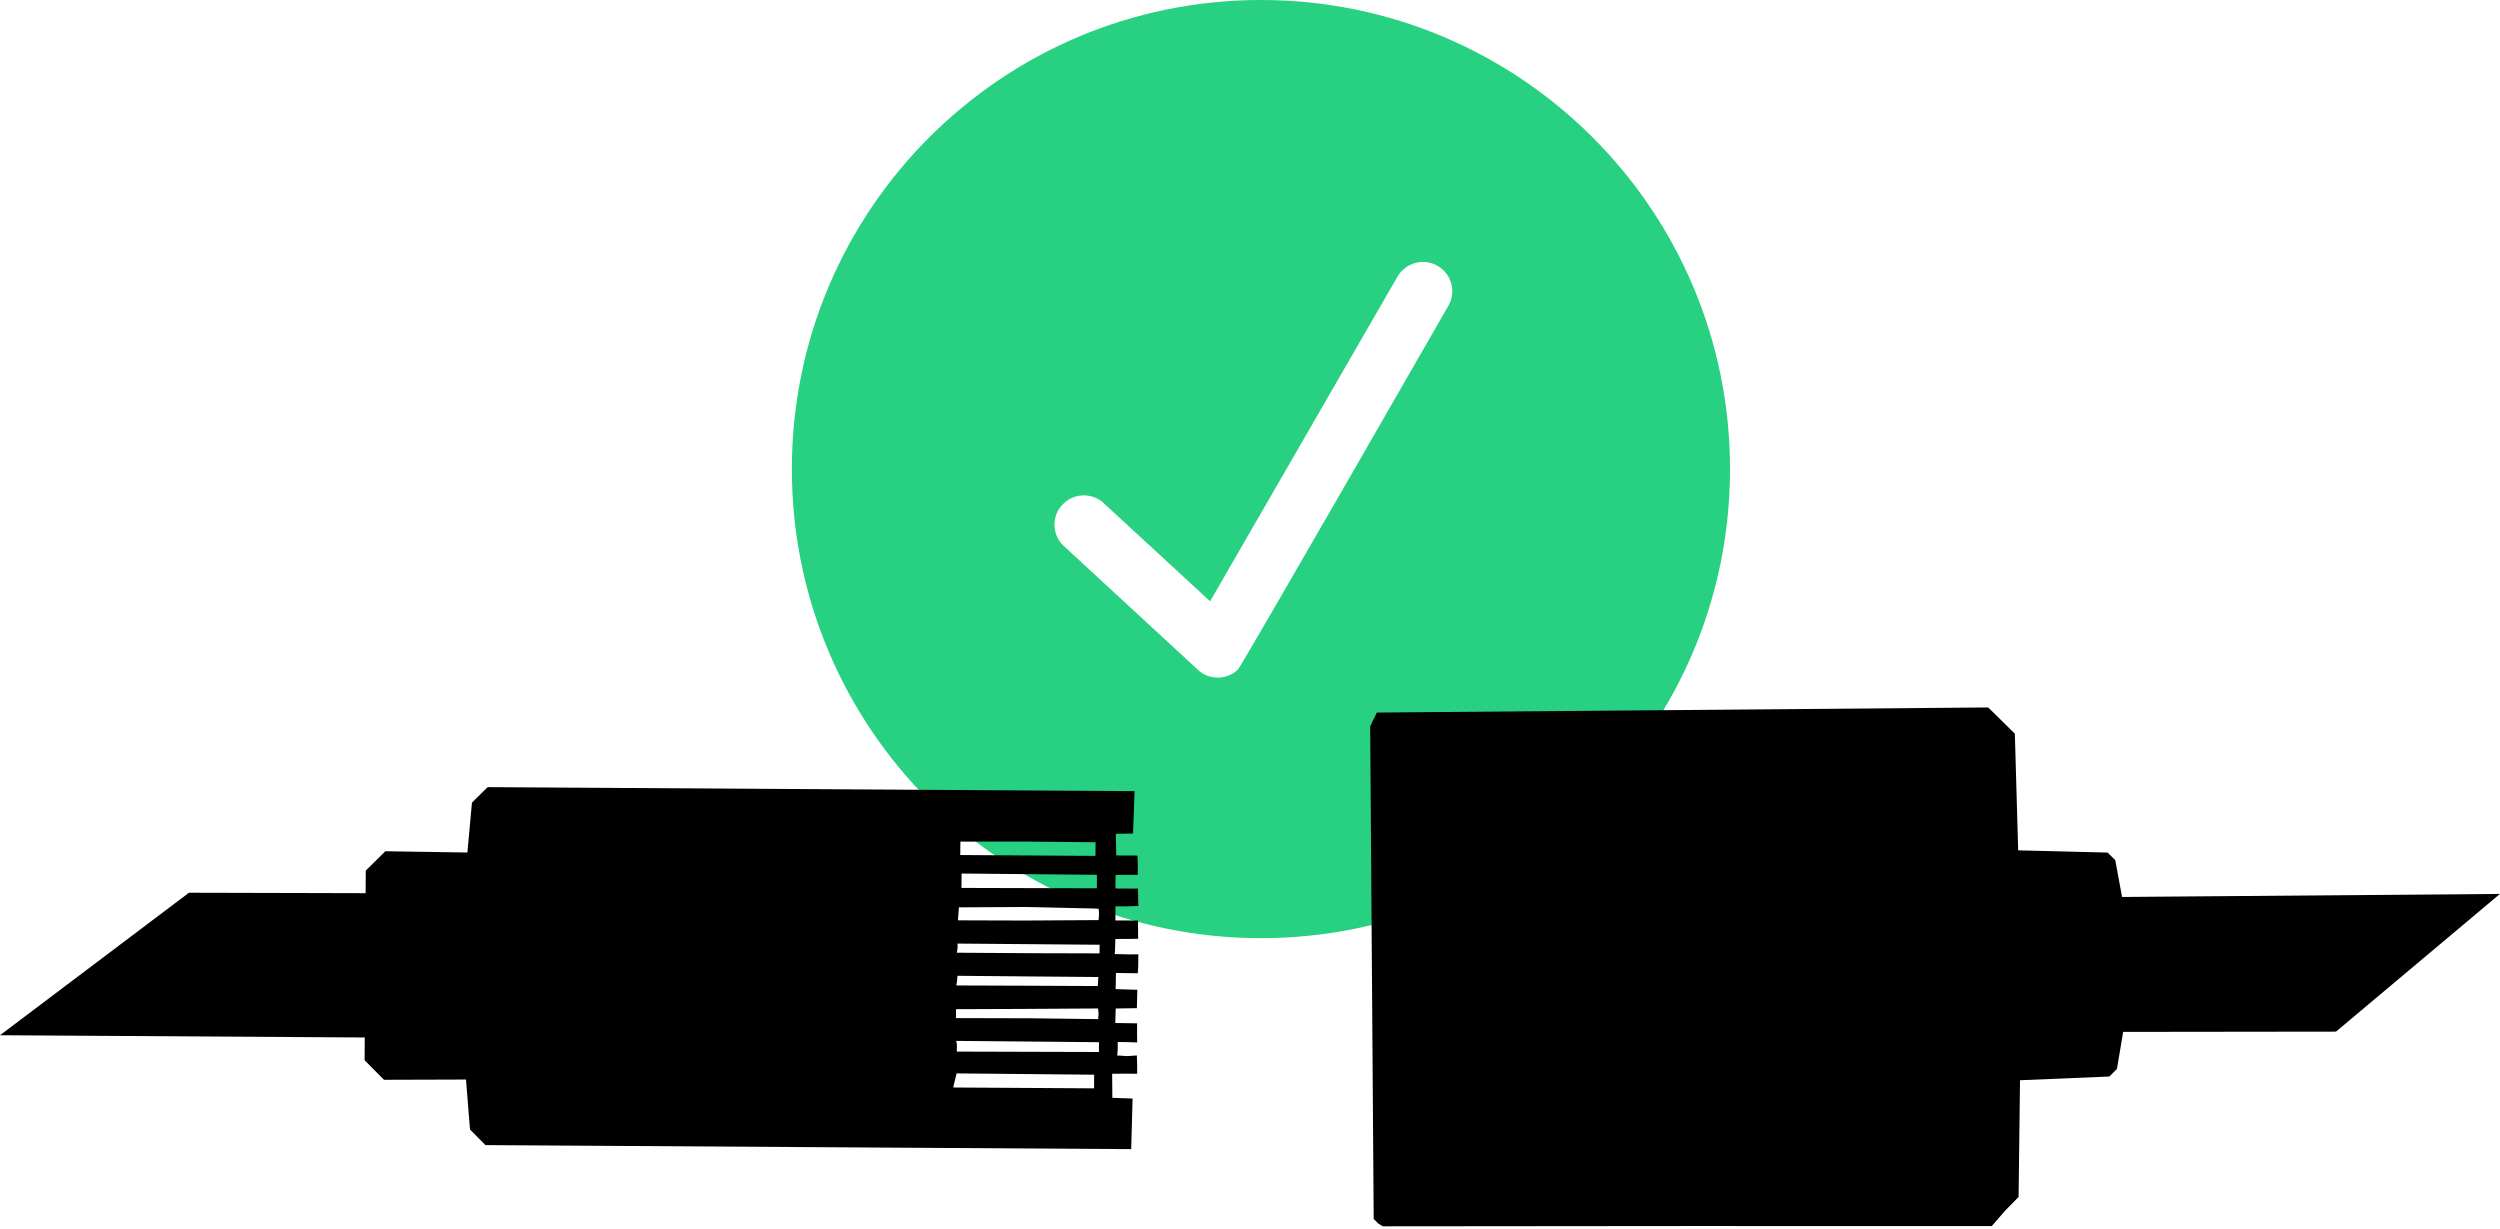
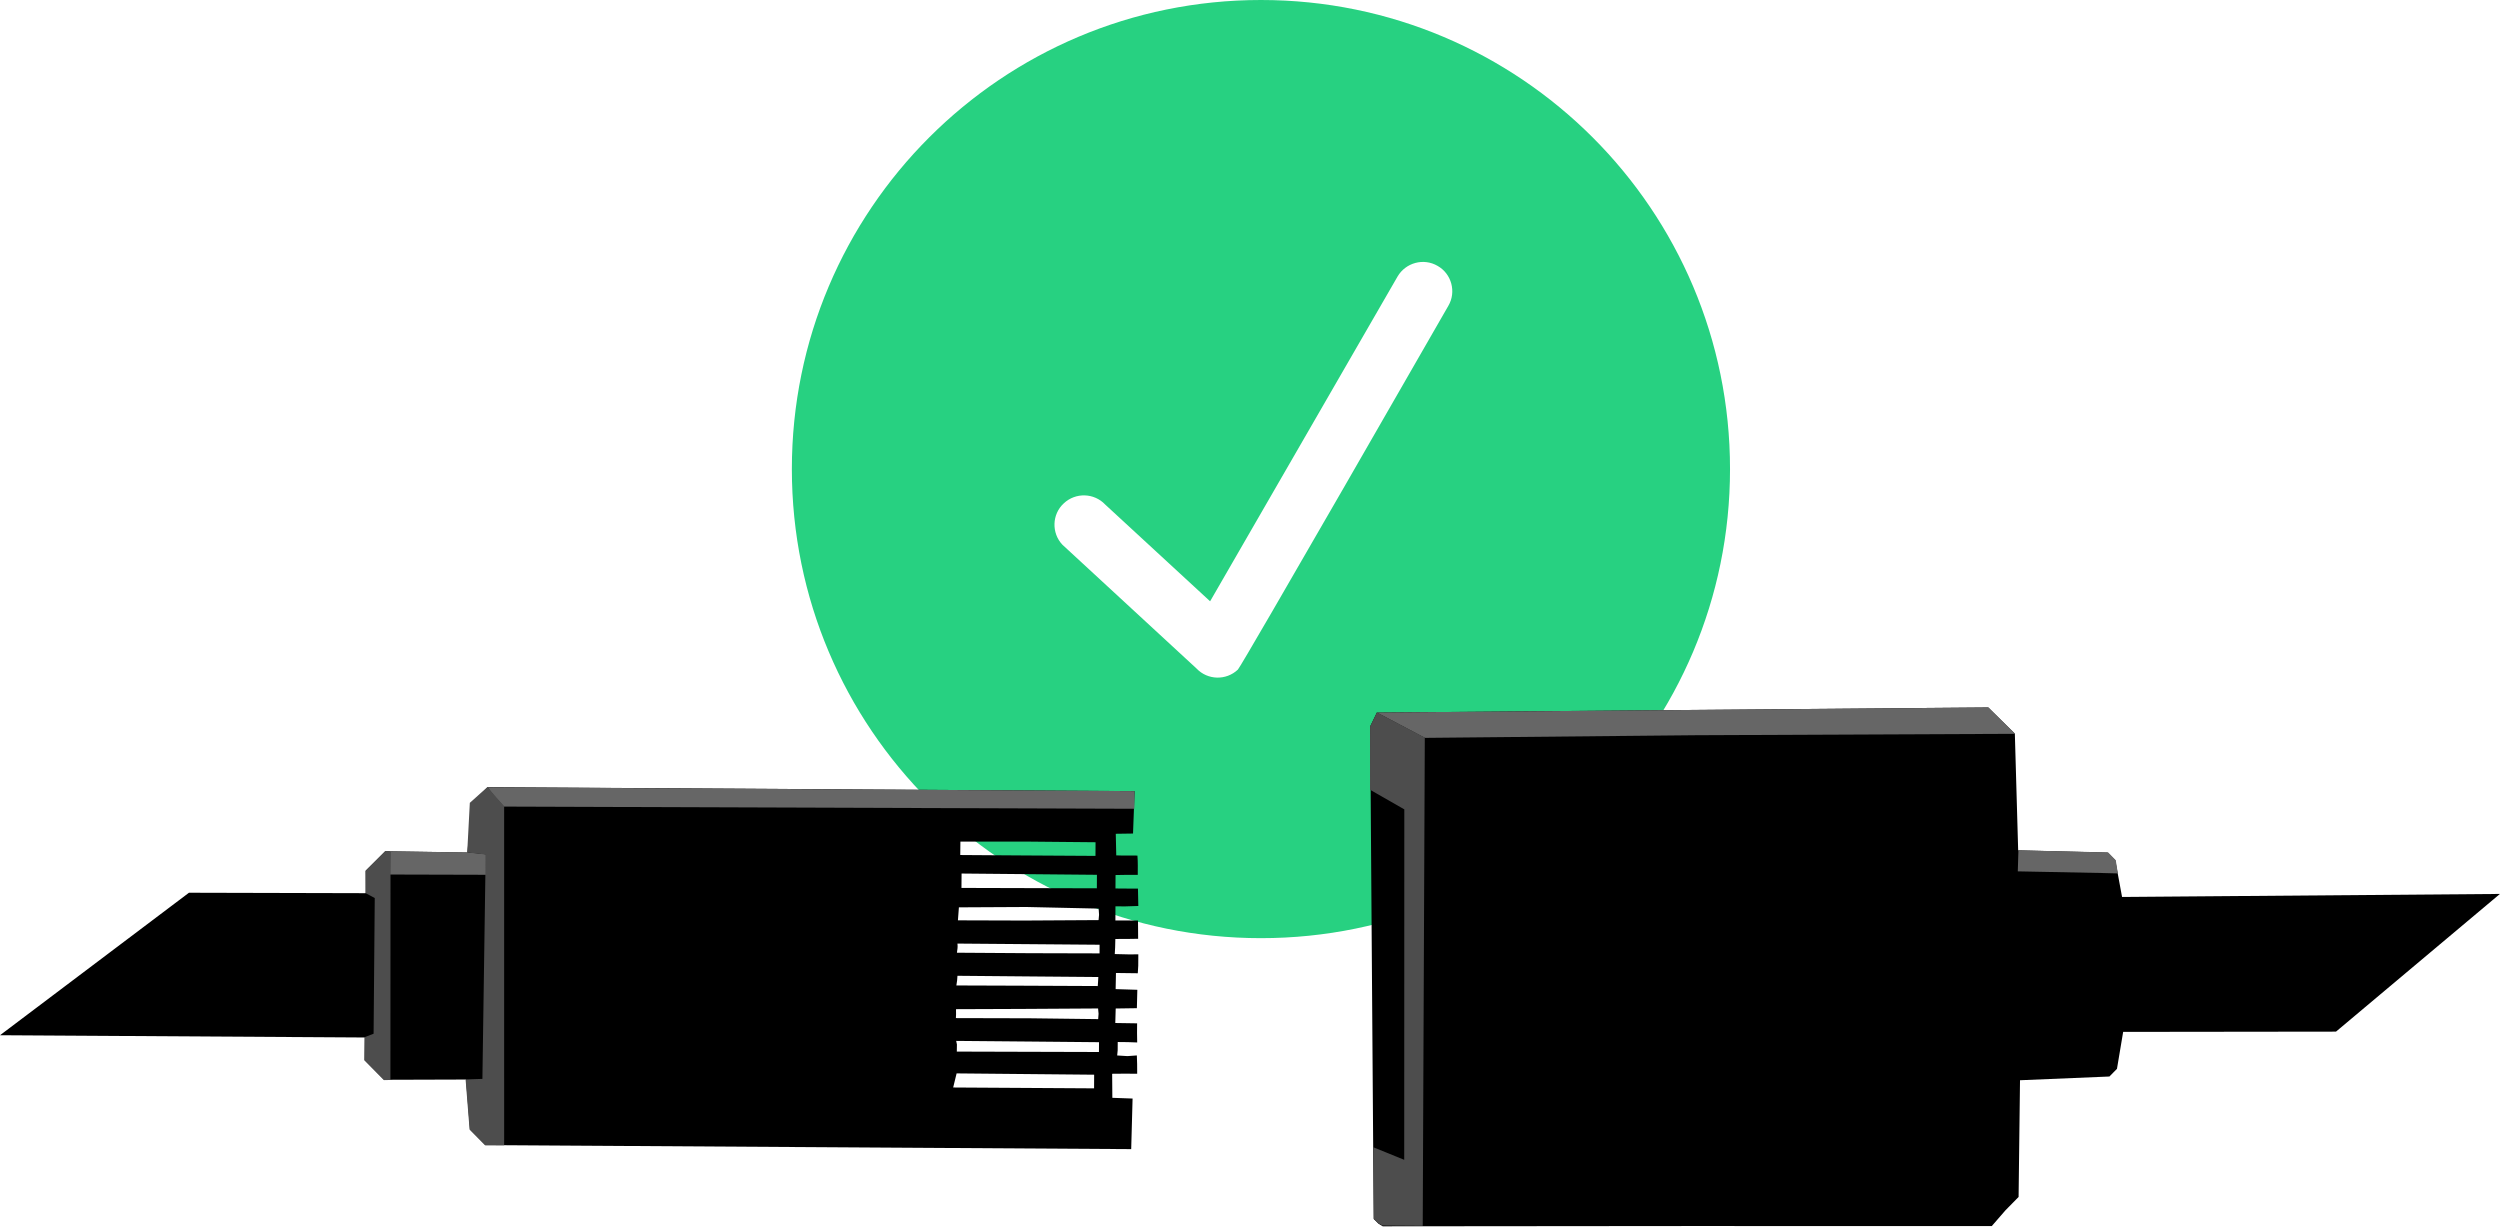
<svg xmlns="http://www.w3.org/2000/svg" width="134.132mm" height="65.912mm" viewBox="0 0 134.132 65.912" version="1.1" id="svg1" xml:space="preserve">
  <defs id="defs1" />
  <g id="layer1" transform="translate(-40.7467,-194.2042)">
    <g style="fill:#d50000;stroke:#d50000" id="g27" transform="matrix(1.572965,0,0,1.572965,83.23223,194.2042)">
      <g id="SVGRepo_bgCarrier" stroke-width="0" />
      <g id="SVGRepo_tracerCarrier" stroke-linecap="round" stroke-linejoin="round" />
      <g id="SVGRepo_iconCarrier">
        <defs id="defs1-6" />
        <g id="Page-1" stroke="none" stroke-width="1" fill="none" fill-rule="evenodd">
          <g id="Icon-Set-Filled" transform="translate(-102,-1141)" fill="#27d181">
            <path d="m 124.393,1151.43 c 0,0 -7.058,12.3 -7.18,12.41 -0.403,0.38 -1.036,0.36 -1.413,-0.04 l -4.572,-4.22 c -0.378,-0.4 -0.357,-1.04 0.046,-1.41 0.403,-0.38 1.036,-0.36 1.414,0.04 l 3.578,3.3 6.395,-11.08 c 0.276,-0.47 0.887,-0.64 1.366,-0.36 0.478,0.27 0.642,0.89 0.366,1.36 z M 118,1141 c -8.836,0 -16,7.16 -16,16 0,8.84 7.164,16 16,16 8.836,0 16,-7.16 16,-16 0,-8.84 -7.164,-16 -16,-16 z" id="checkmark-circle" />
          </g>
        </g>
      </g>
    </g>
    <path style="fill:#000000" d="m 50.885,242.102 4.739,0.012 4.739,0.012 0.004,-0.606 0.004,-0.606 0.525,-0.519 0.525,-0.519 2.201,0.034 2.201,0.034 0.123,-1.338 0.123,-1.338 0.421,-0.416 0.421,-0.416 17.355,0.108 17.355,0.108 -0.042,1.137 -0.042,1.137 -0.926,0.013 0.026,1.158 c 0.375,0.018 0.761,0.004 1.136,0.011 0.028,0.337 0.018,0.698 0.018,1.036 -0.219,-0.004 -0.437,-0.003 -0.656,-3.5e-4 -0.179,0.002 -0.357,0.006 -0.536,0.009 l -0.002,0.353 -0.002,0.368 0.655,0.005 0.551,0.002 0.01,0.449 0.01,0.483 -0.683,0.021 -0.544,-0.001 -0.003,0.757 0.622,5.3e-4 0.59,0.005 0.004,0.352 0.004,0.625 -0.529,0.008 -0.694,0.003 -0.011,0.446 -0.02,0.363 0.75,0.018 0.514,-0.003 -0.004,0.613 -0.025,0.402 -1.171,-0.015 -0.017,0.866 1.164,0.036 -0.025,0.987 -1.136,0.017 -0.022,0.778 1.171,0.018 -0.004,0.513 0.008,0.513 -0.51,-0.018 -0.534,-0.006 -0.003,0.443 -0.026,0.279 0.551,0.034 0.504,-0.036 0.015,0.462 0.003,0.521 -0.654,-0.005 -0.689,0.006 0.01,1.29 1.086,0.039 -0.037,1.357 -0.037,1.357 -17.324,-0.108 -17.324,-0.108 -0.414,-0.419 -0.414,-0.419 -0.107,-1.34 -0.107,-1.34 -2.201,0.007 -2.201,0.007 -0.519,-0.525 -0.519,-0.525 0.004,-0.61 0.004,-0.61 -19.57,-0.121 z m 44.783,10.472 3.779,0.023 0.002,-0.366 0.002,-0.366 -3.69,-0.035 -3.69,-0.035 -0.092,0.378 -0.092,0.378 z m -3.586,-1.949 3.813,0.011 3.813,0.011 0.002,-0.263 0.002,-0.263 -3.715,-0.035 -3.948,-0.035 0.039,0.192 z m -0.04,-2.001 -0.009,0.204 3.987,0.01 3.647,0.045 0.021,-0.286 -0.026,-0.286 -4.139,0.025 -3.484,0.013 z m 3.489,-1.535 4.114,0.019 0.015,-0.215 0.015,-0.269 -3.642,-0.031 -3.916,-0.035 -0.017,0.236 -0.041,0.283 z m -3.442,-1.769 3.937,0.026 3.715,0.01 0.001,-0.232 10e-4,-0.232 -3.802,-0.031 -3.825,-0.031 c 0.025,0.192 -0.003,0.298 -0.027,0.49 z m 3.633,-1.726 3.966,-0.024 0.026,-0.285 -0.021,-0.332 -3.878,-0.086 -3.621,0.019 -0.052,0.697 z m -3.39,-1.75 3.632,0.01 3.632,0.01 0.002,-0.362 0.002,-0.362 -3.631,-0.034 -3.631,-0.034 z m 3.411,-1.742 3.779,0.023 0.002,-0.366 0.002,-0.366 -3.69,-0.035 -3.561,3.8e-4 -0.008,0.72 z" id="path27" />
+     <path style="fill:#4d4d4d;stroke-width:0.265" d="m 60.298,251.089 1.052,1.066 0.344,-0.007 0.005,-12.267 -0.289,-0.01 -1.055,1.062 0.019,1.197 0.479,0.256 -0.062,7.28 -0.479,0.185 z" id="path4" />
    <path style="fill:#000000" d="m 114.709,259.861 -0.26,-0.256 -0.094,-13.215 -0.094,-13.215 0.179,-0.37 0.179,-0.37 16.4,-0.137 16.4,-0.137 0.715,0.703 0.715,0.703 0.089,3.13 0.089,3.13 2.399,0.06 2.399,0.06 0.206,0.203 0.206,0.203 0.182,0.988 0.182,0.988 20.274,-0.163 -8.796,7.388 -11.419,0.014 -0.166,0.991 -0.166,0.991 -0.203,0.206 -0.203,0.206 -2.398,0.1 -2.398,0.1 -0.038,3.131 -0.038,3.131 -0.703,0.715 -0.736,0.847 -16.305,-0.002 -16.372,0.015 z" id="path1" />
+     <path id="path1-4-9" style="fill:#4d4d4d" d="m 117.191,233.782 -2.572,-1.352 -0.17,0.361 -0.193,0.391 -0.003,3.395 1.839,1.052 -0.005,18.803 -1.657,-0.674 0.027,3.834 0.26,0.256 0.202,0.11 2.161,0.015 z" />
+     <path style="fill:#666666;stroke-width:0.245" d="m 114.622,232.433 32.811,-0.272 1.432,1.415 -17.13,0.075 -14.529,0.142 z" id="path1-8" />
+     <path style="fill:#666666;stroke-width:0.027" d="m 149.041,239.825 4.816,0.116 0.408,0.421 0.109,0.704 -0.871,-0.023 -4.496,-0.088 z" id="path1-6" />
+     <path style="fill:#666666;stroke-width:0.265" d="m 66.822,241.139 -0.004,-1.099 -0.947,-0.1 -4.18,-0.062 -0.006,1.247 z" id="path3" />
+     <path style="fill:#666666;stroke-width:0.245" d="m 66.901,236.443 34.718,0.207 -0.01,0.947 -33.823,-0.117 -0.471,-0.506 z" id="path1-1" />
+     <path style="fill:#4d4d4d;stroke-width:0.265" d="m 65.814,239.941 0.99,0.11 -0.175,12.039 -0.902,0.028 0.214,2.69 0.83,0.842 1.025,0.001 -0.001,-18.185 -0.898,-1.032 -0.943,0.845 z" id="path2" />
  </g>
</svg>
